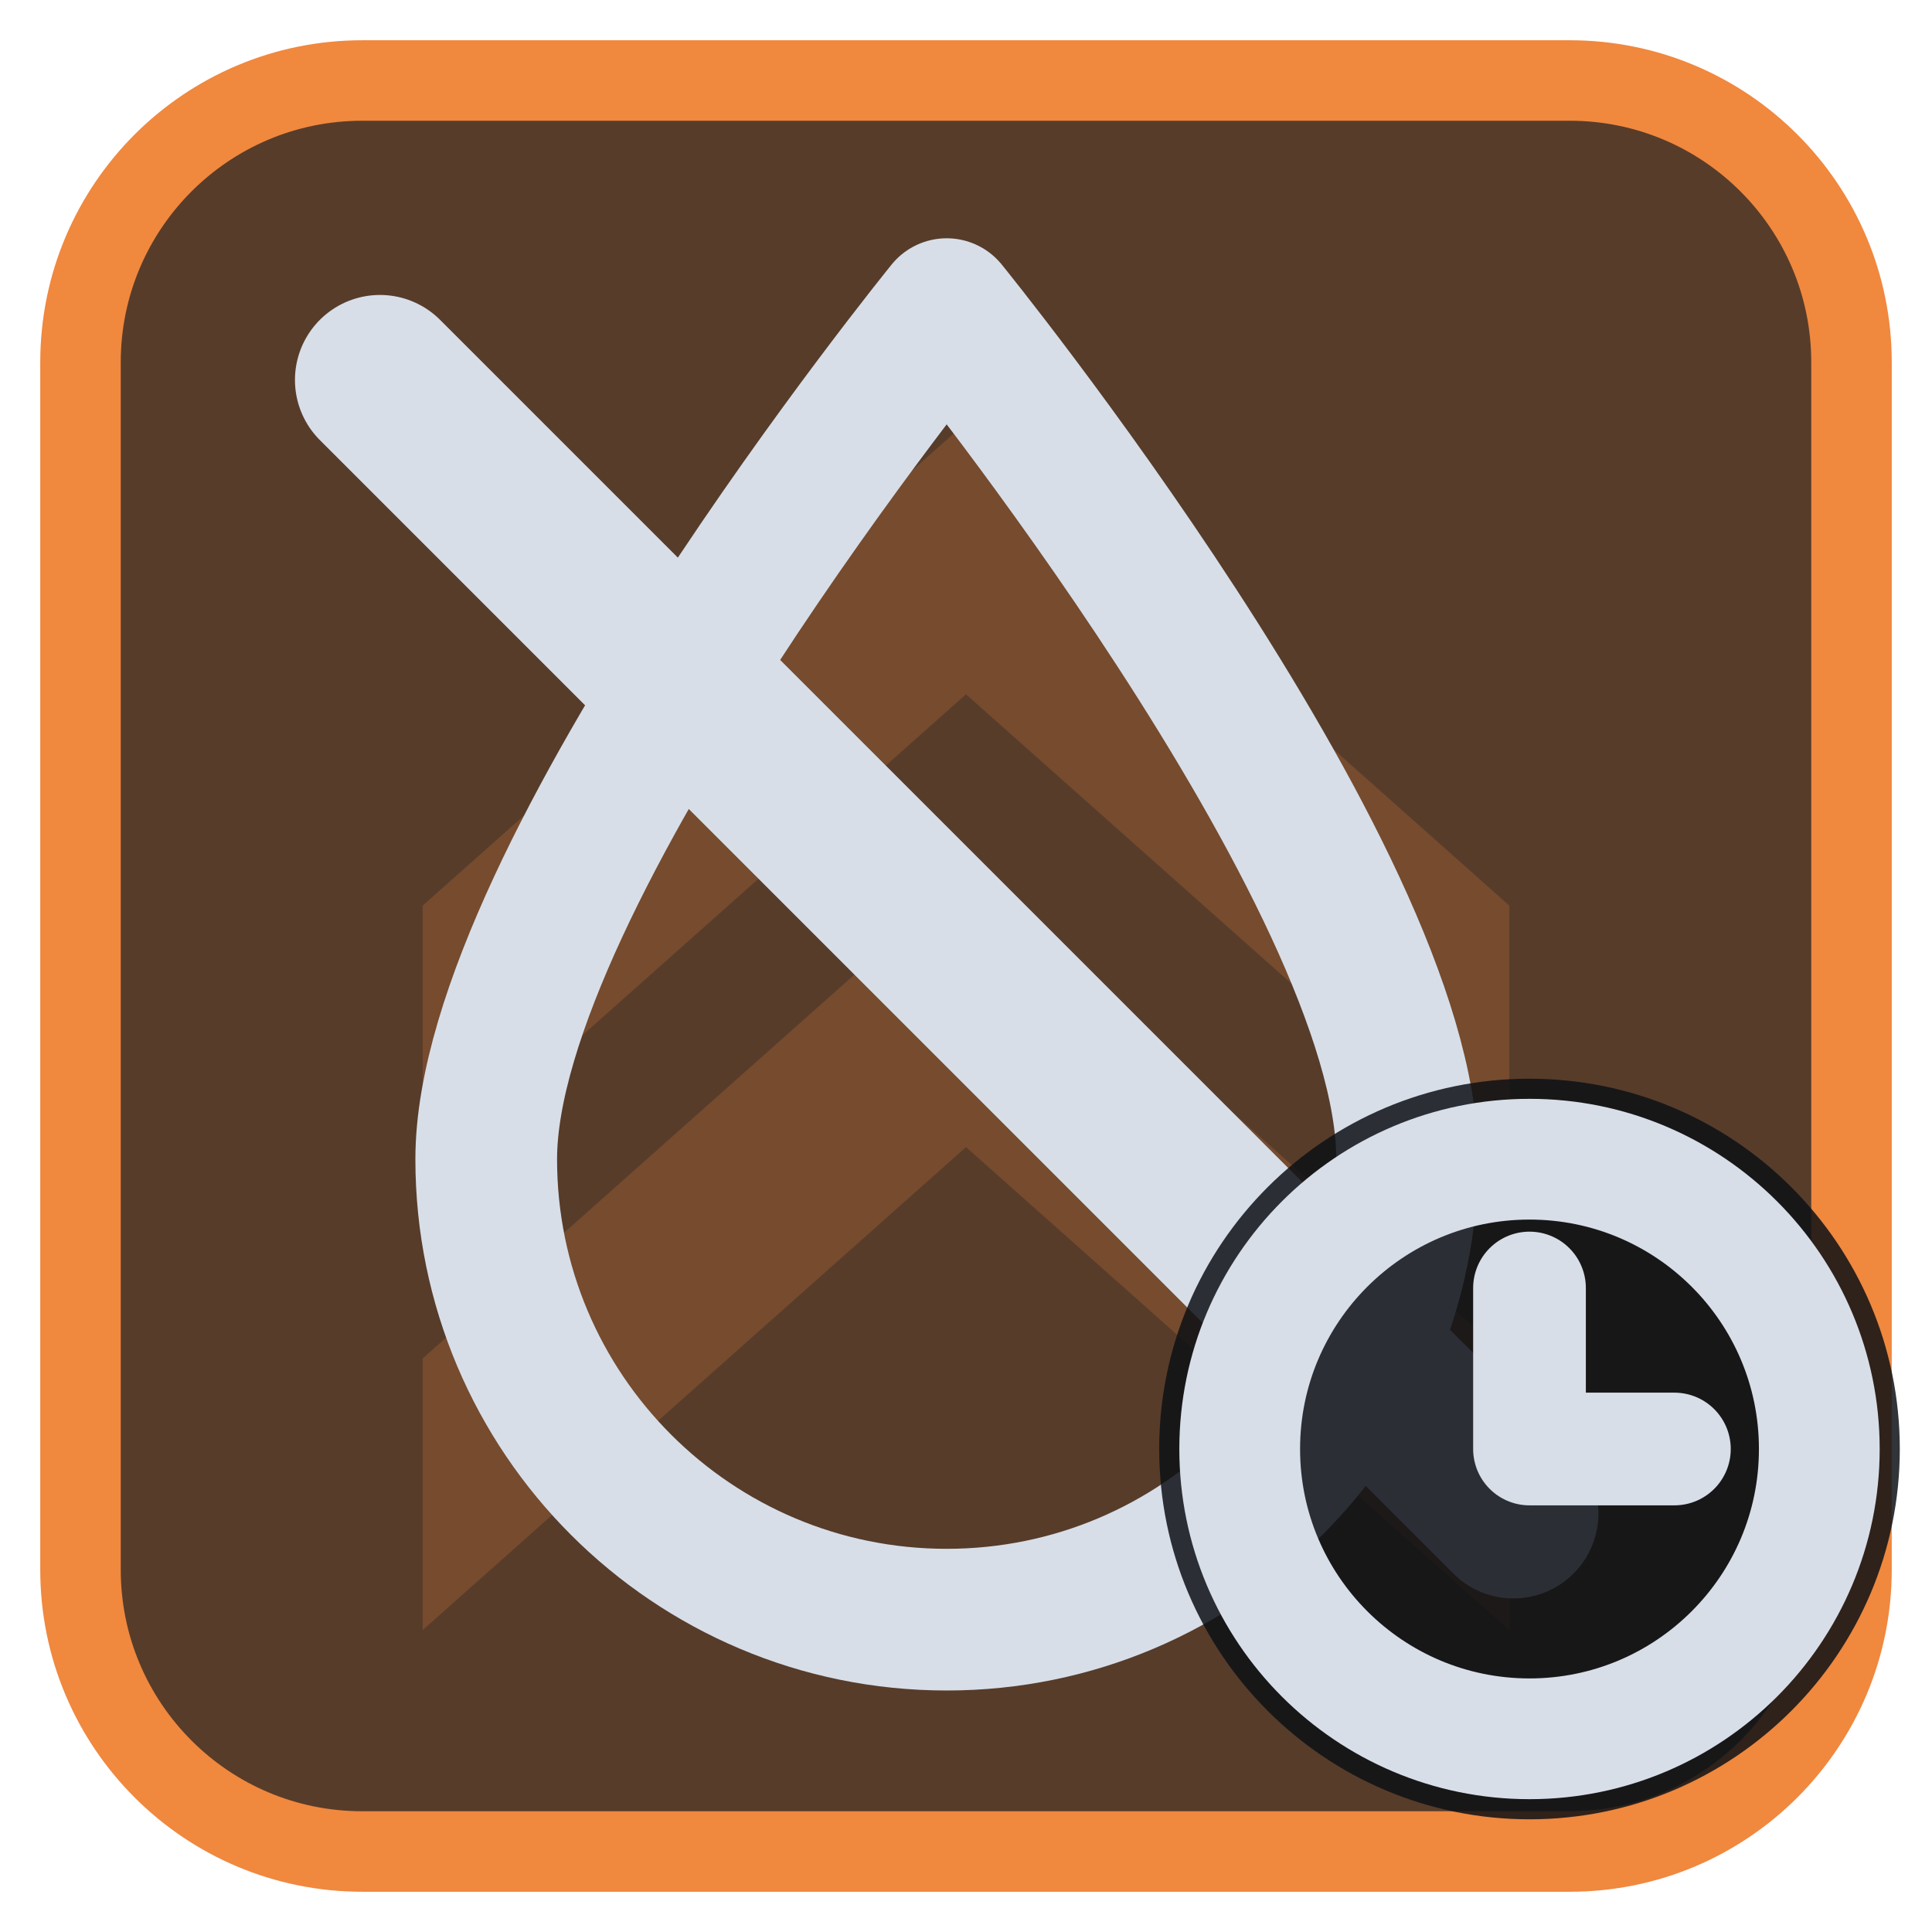
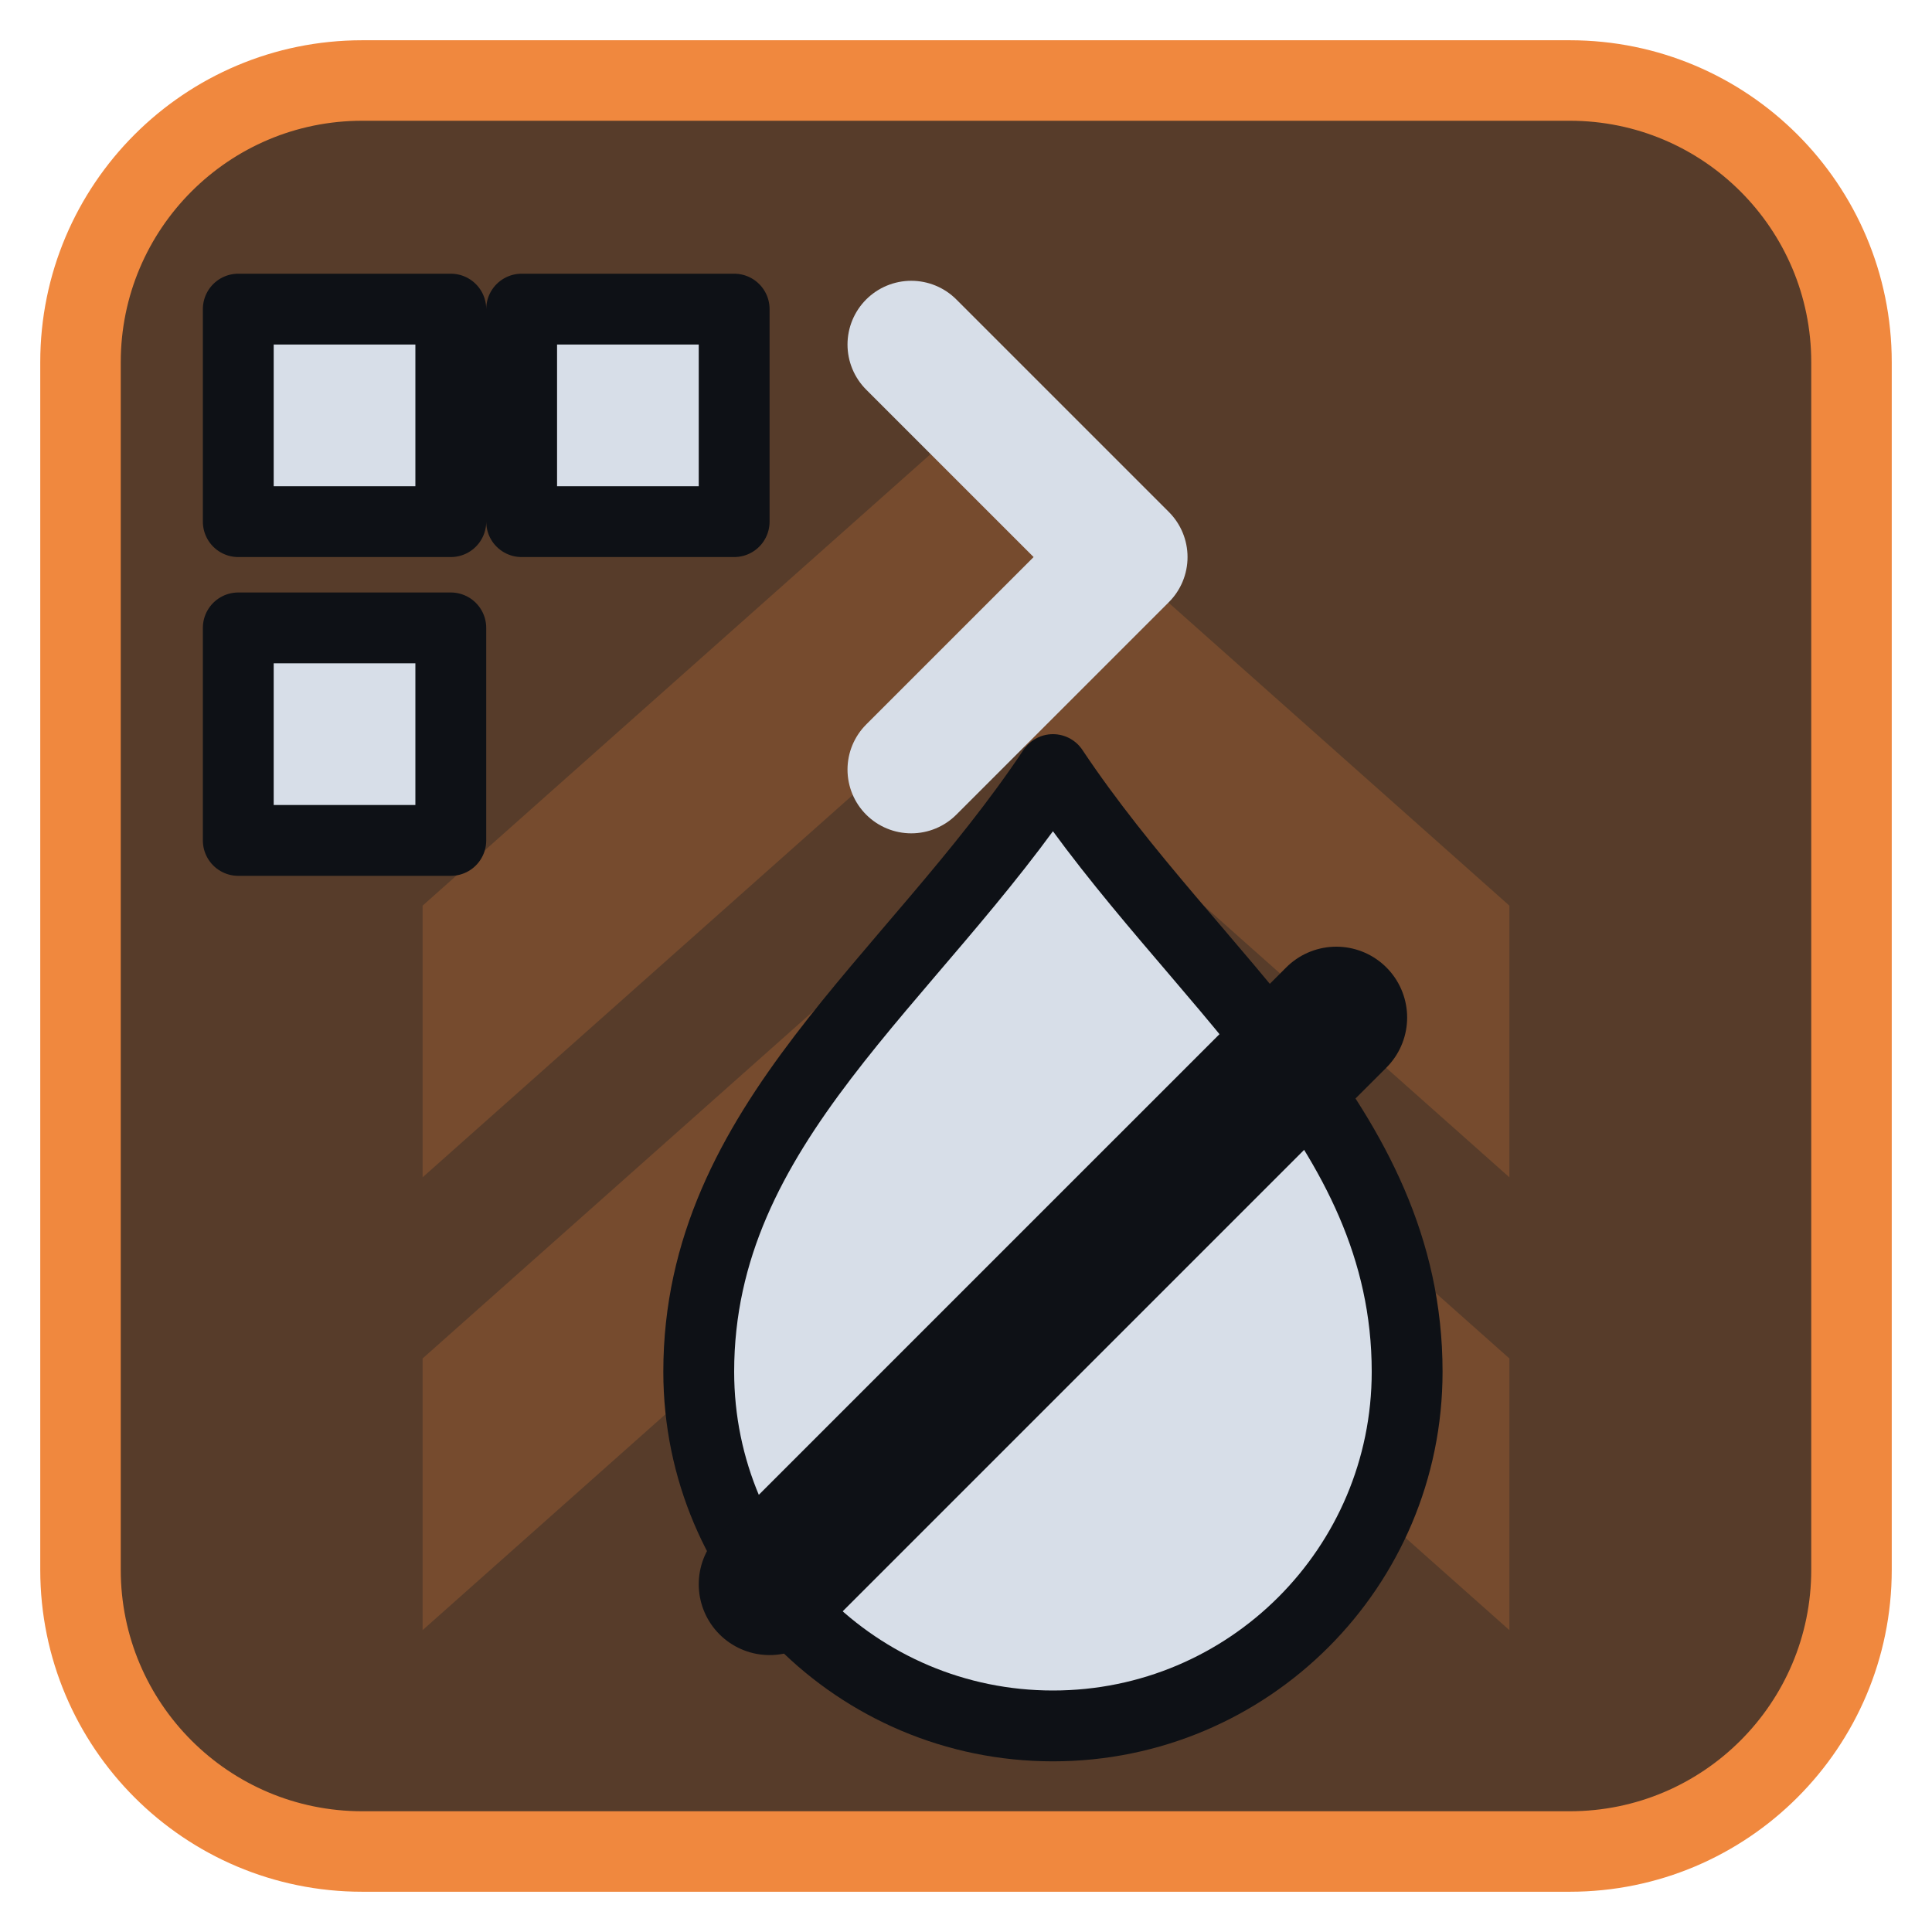
<svg xmlns="http://www.w3.org/2000/svg" viewBox="0 0 24 24" width="24" height="24">
  <rect x="1" y="1" width="22" height="22" rx="3.5" fill="#573c2a" stroke="#f0883e" stroke-width="1" />
  <g opacity="0.2" transform="translate(3,3) scale(0.75)">
    <path d="M3 11l9-8 9 8v4.5l-9-8-9 8zM3 18.5l9-8 9 8V23l-9-8-9 8z" fill="#f0883e" />
  </g>
  <g transform="translate(1.2,1.2) scale(0.88)">
-     <path d="M12 3C12 3 5.5 11 5.5 15A6.5 6.5 0 0 0 18.5 15C18.5 11 12 3 12 3Z" fill="none" stroke="#d7dee8" stroke-width="2" stroke-linecap="round" stroke-linejoin="round" />
-     <path d="M4 4L20 20" fill="none" stroke="#d7dee8" stroke-width="2.4" stroke-linecap="round" stroke-linejoin="round" />
+     <path d="M2 3H5V6H2ZM2 7.5H5V10.5H2ZM6 3H9V6H6Z" fill="#d7dee8" stroke="#0e1116" stroke-width="1" stroke-linejoin="round" />
+     <path d="M11.5 3.5L14.5 6.5L11.5 9.5" fill="none" stroke="#d7dee8" stroke-width="1.8" stroke-linecap="round" stroke-linejoin="round" />
+     <path d="M13.5 9.5C15.5 12.5 18.5 14.5 18.5 18A5 5 0 0 1 8.5 18C8.5 14.5 11.5 12.5 13.5 9.5Z" fill="#d7dee8" stroke="#0e1116" stroke-width="1" stroke-linejoin="round" />
+     <path d="M9.5 21L17.5 13" fill="none" stroke="#0e1116" stroke-width="2" stroke-linecap="round" stroke-linejoin="round" />
  </g>
-   <circle cx="19" cy="18" r="4.6" fill="#0e1116" fill-opacity="0.85" />
-   <circle cx="19" cy="18" r="3.6" fill="none" stroke="#d7dee8" stroke-width="1.5" stroke-linecap="round" stroke-linejoin="round" />
-   <path d="M19 16V18H20.8" fill="none" stroke="#d7dee8" stroke-width="1.4" stroke-linecap="round" stroke-linejoin="round" />
</svg>
